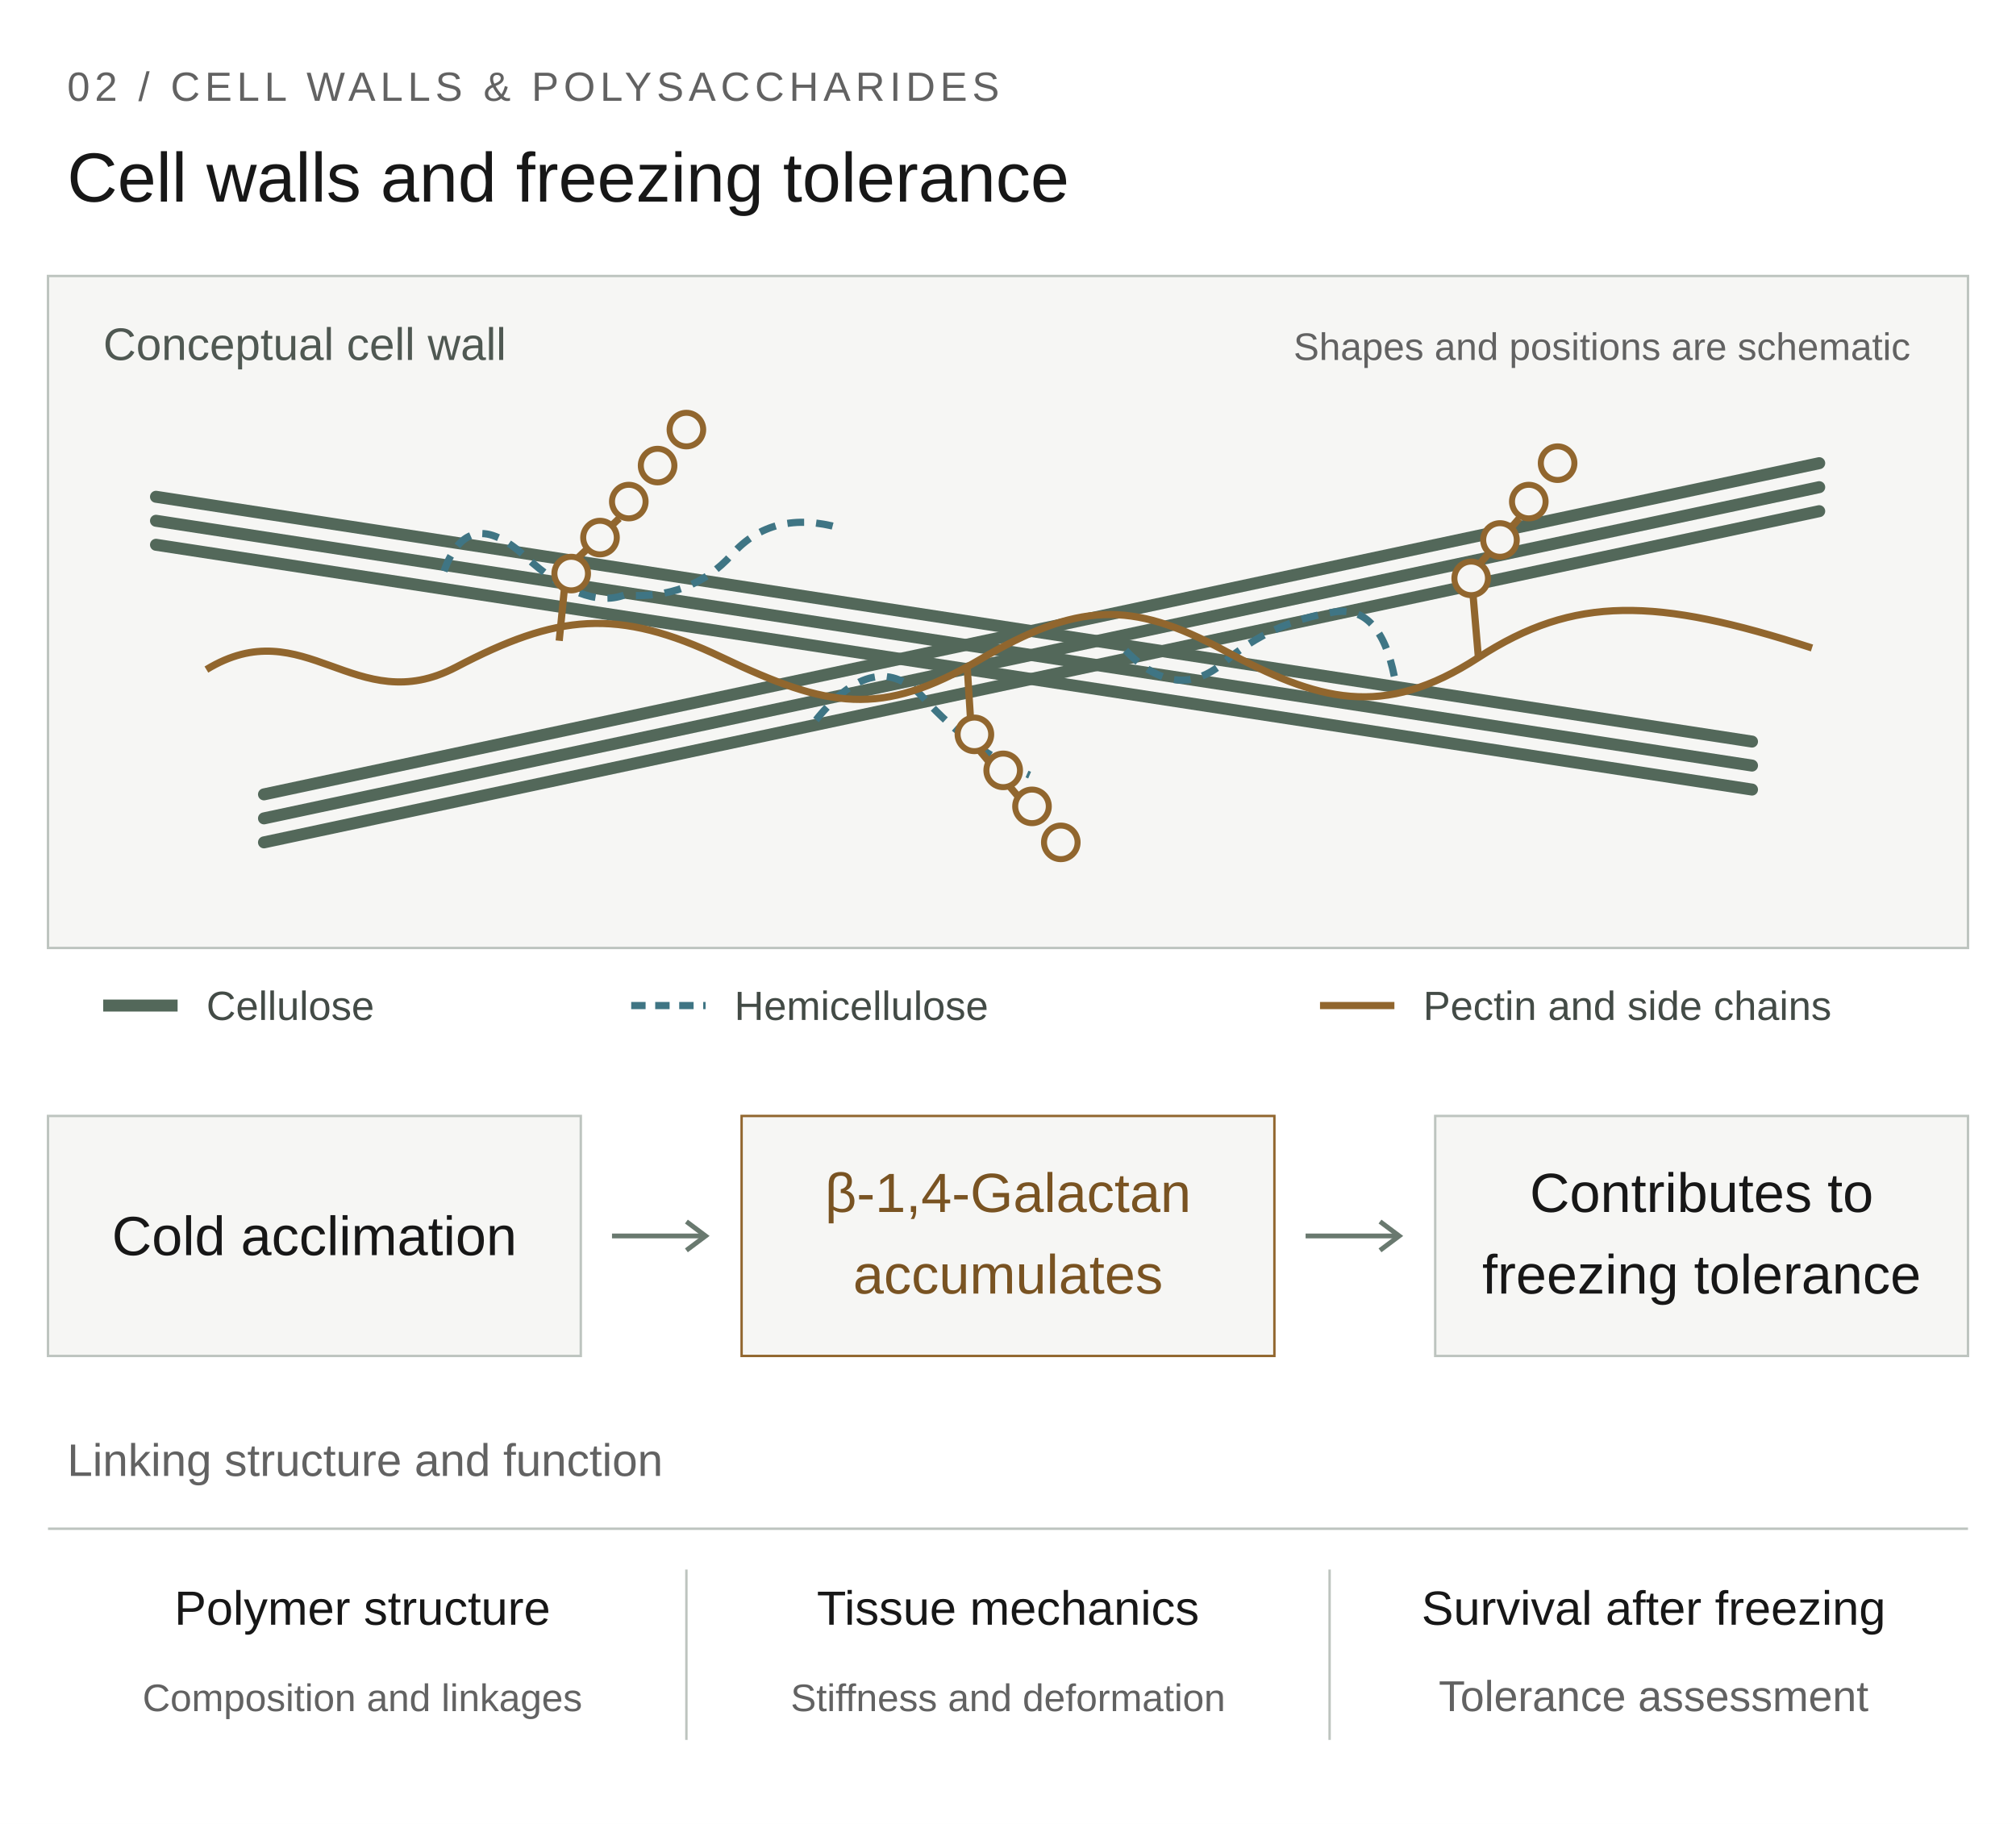
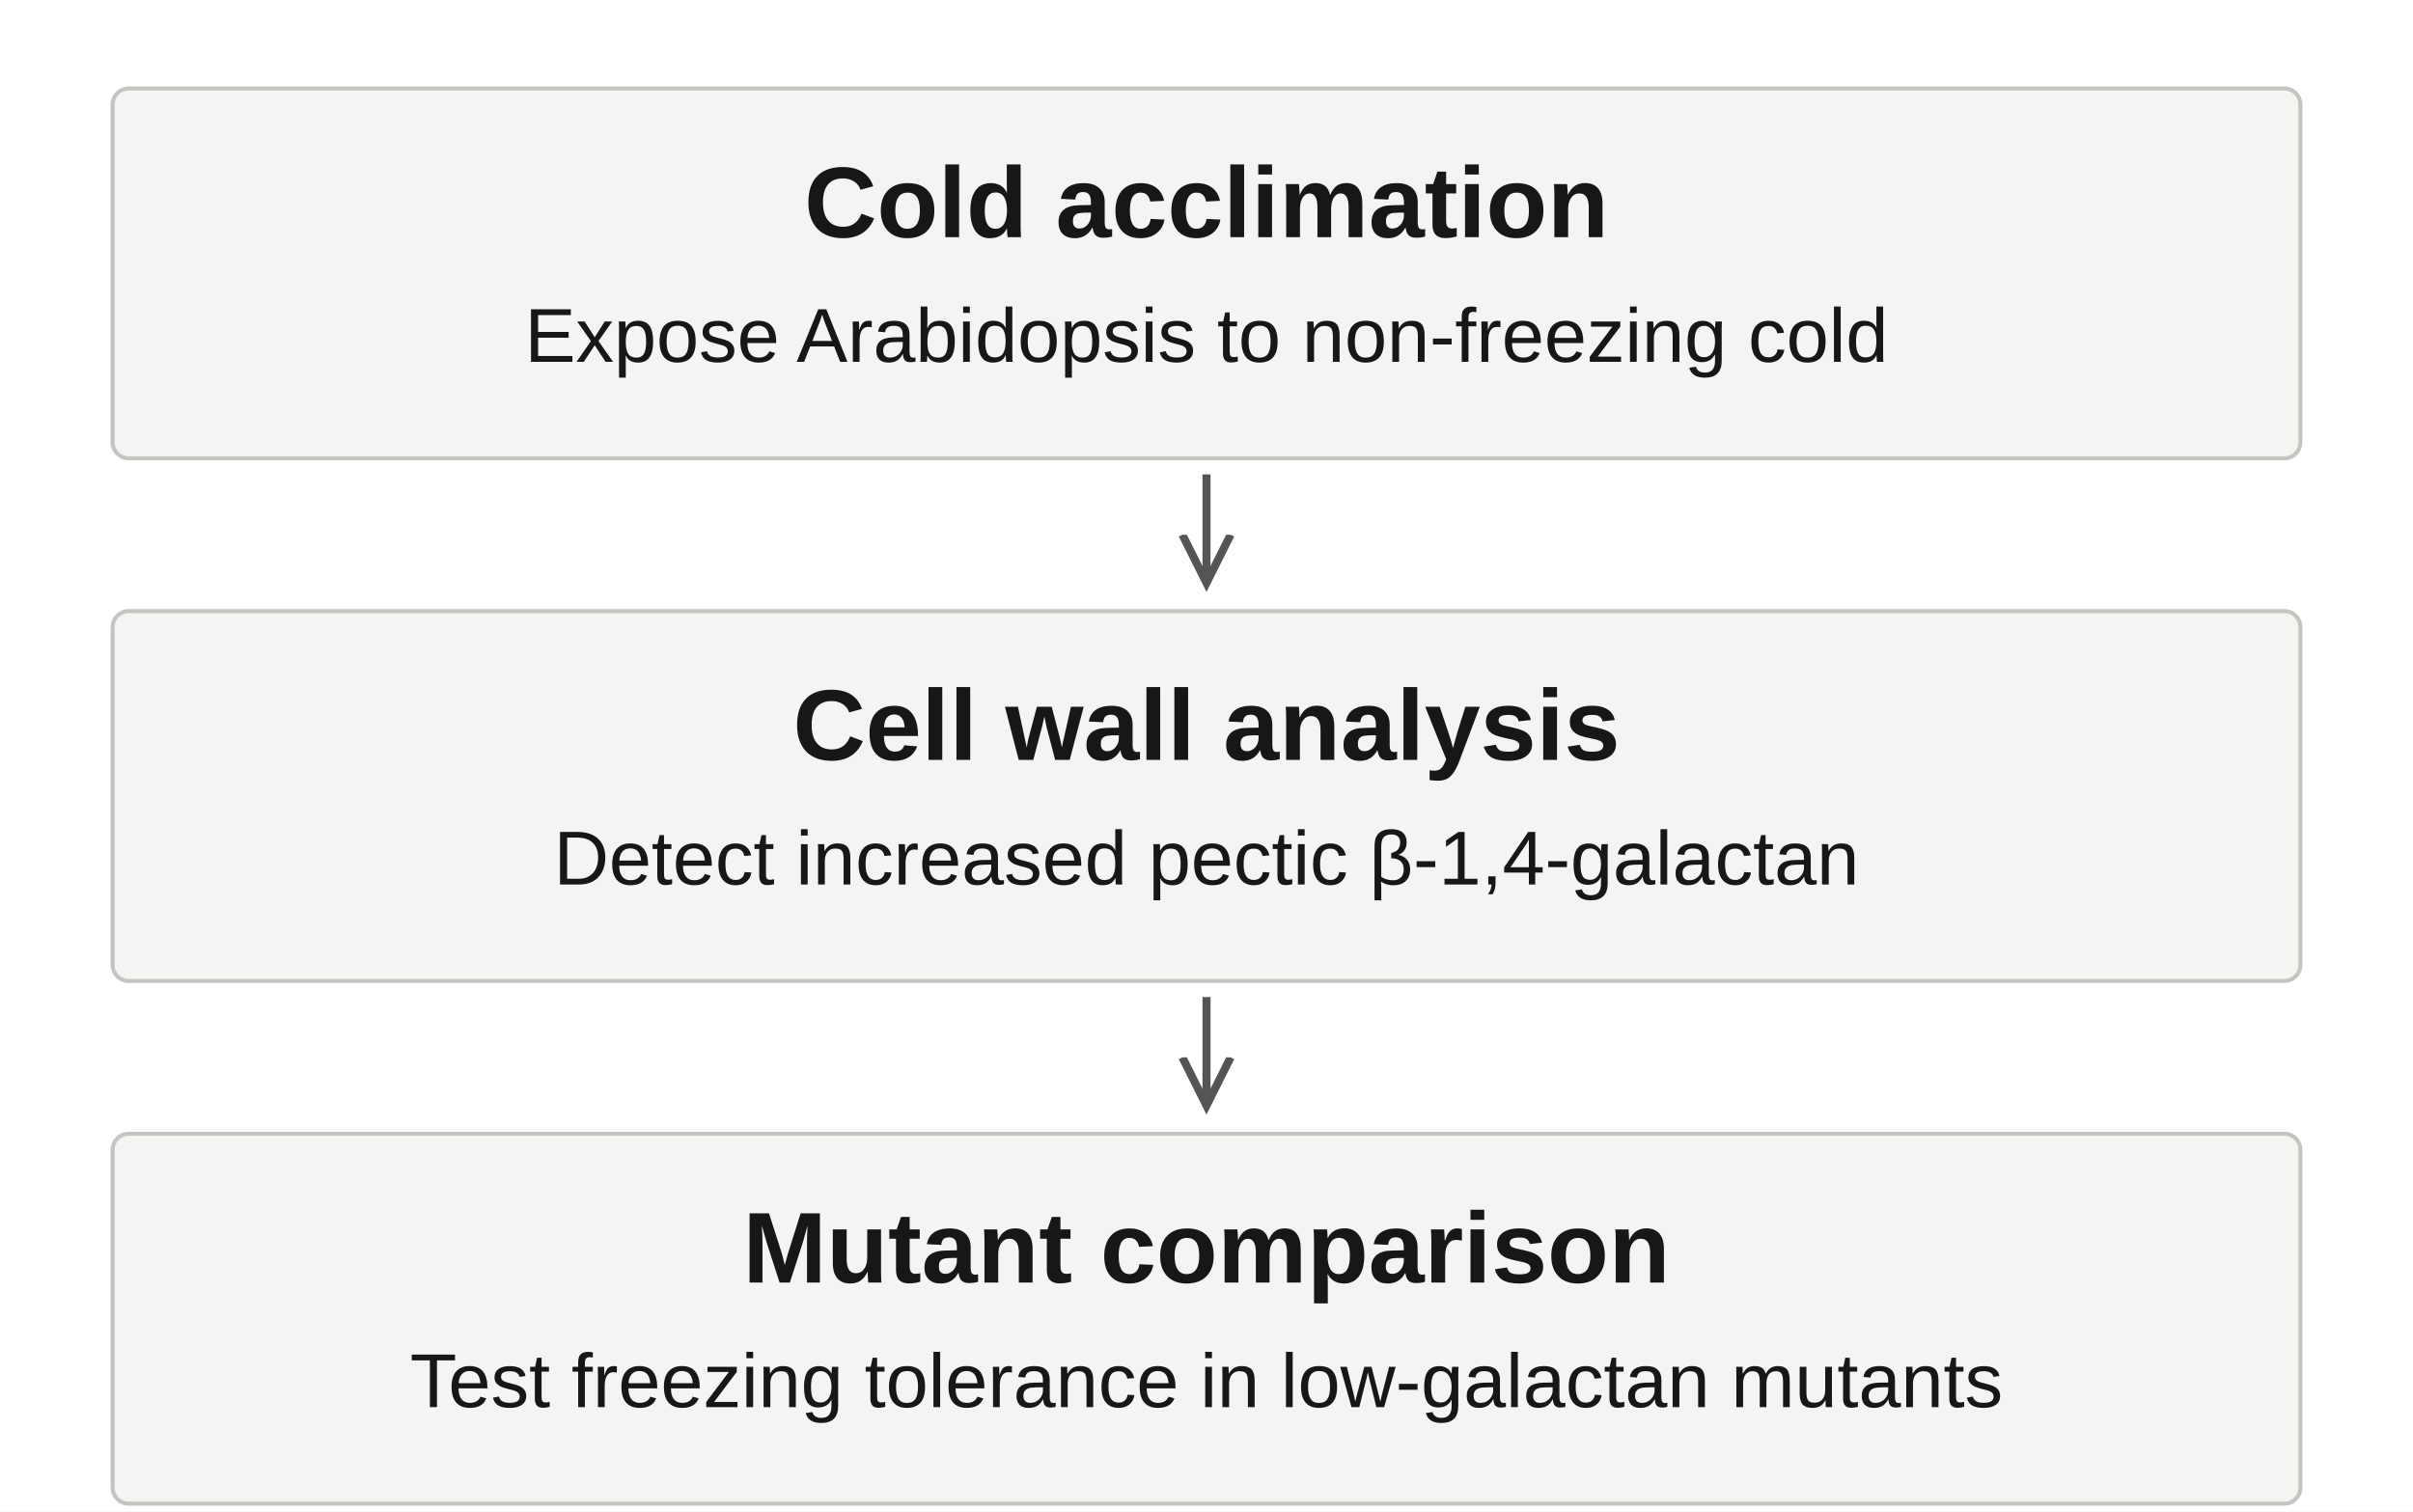
- <svg xmlns="http://www.w3.org/2000/svg" width="840" height="760" viewBox="0 0 840 760" role="img" aria-labelledby="title desc">
+ <svg xmlns="http://www.w3.org/2000/svg" viewBox="0 0 600 376">
+   <rect width="600" height="376" fill="#fff" />
  <defs>
-     <marker id="arrow" viewBox="0 0 10 10" refX="8" refY="5" markerWidth="7" markerHeight="7" orient="auto-start-reverse">
-       <path d="M1 1L9 5L1 9" fill="none" stroke="#69796f" stroke-width="1.5" />
+     <marker id="arrow" markerWidth="8" markerHeight="8" refX="6" refY="4" orient="auto">
+       <path d="M0 1L6 4L0 7" fill="none" stroke="#555" />
    </marker>
  </defs>
-   <rect width="840" height="760" fill="#ffffff" />
-   <g font-family="Arial, Hiragino Kaku Gothic ProN, Yu Gothic, sans-serif" fill="#171717">
-     <text x="28" y="42" font-size="17" letter-spacing="2" fill="#626262">02 / CELL WALLS &amp; POLYSACCHARIDES</text>
-     <text x="28" y="84" font-size="29">Cell walls and freezing tolerance</text>
-     <rect x="20" y="115" width="800" height="280" fill="#f6f6f4" stroke="#bdc4bf" />
-     <text x="43" y="150" font-size="19" fill="#4f5852">Conceptual cell wall</text>
-     <text x="796" y="150" font-size="16" fill="#626262" text-anchor="end">Shapes and positions are schematic</text>
-     <g stroke="#53685a" stroke-width="5" stroke-linecap="round">
-       <path d="M65 207L730 309M65 217L730 319M65 227L730 329" />
-       <path d="M110 331L758 193M110 341L758 203M110 351L758 213" />
-     </g>
-     <g stroke="#3f7584" stroke-width="3" fill="none" stroke-dasharray="7 5">
-       <path d="M185 238Q195 210 219 232T260 248Q288 250 305 231T350 220" />
-       <path d="M469 271Q490 293 510 276T556 255Q575 252 581 282" />
-       <path d="M340 300Q365 269 385 291T429 323" />
-     </g>
-     <g stroke="#91662e" stroke-width="3" fill="none">
-       <path d="M86 279C127 254 148 300 190 278S257 253 301 274S367 299 408 275S471 250 510 271S576 300 616 274S690 249 755 270" />
-       <path d="M233 267L236 237L258 216M403 278L405 309L426 334M616 274L613 239L633 216" />
-     </g>
-     <g fill="#f6f6f4" stroke="#91662e" stroke-width="2.5">
-       <circle cx="238" cy="239" r="7" />
-       <circle cx="250" cy="224" r="7" />
-       <circle cx="262" cy="209" r="7" />
-       <circle cx="274" cy="194" r="7" />
-       <circle cx="286" cy="179" r="7" />
-       <circle cx="406" cy="306" r="7" />
-       <circle cx="418" cy="321" r="7" />
-       <circle cx="430" cy="336" r="7" />
-       <circle cx="442" cy="351" r="7" />
-       <circle cx="613" cy="241" r="7" />
-       <circle cx="625" cy="225" r="7" />
-       <circle cx="637" cy="209" r="7" />
-       <circle cx="649" cy="193" r="7" />
-     </g>
-     <g font-size="17" fill="#434b46">
-       <path d="M43 419H74" stroke="#53685a" stroke-width="5" />
-       <text x="86" y="425">Cellulose</text>
-       <path d="M263 419H294" stroke="#3f7584" stroke-width="3" stroke-dasharray="6 4" />
-       <text x="306" y="425">Hemicellulose</text>
-       <path d="M550 419H581" stroke="#91662e" stroke-width="3" />
-       <text x="593" y="425">Pectin and side chains</text>
-     </g>
-     <g fill="#f6f6f4" stroke="#bdc4bf">
-       <rect x="20" y="465" width="222" height="100" />
-       <rect x="309" y="465" width="222" height="100" stroke="#91662e" />
-       <rect x="598" y="465" width="222" height="100" />
-     </g>
-     <g text-anchor="middle" font-size="23">
-       <text x="131" y="523" font-size="23">Cold acclimation</text>
-       <text x="420" y="505" fill="#795322">β-1,4-Galactan</text>
-       <text x="420" y="539" fill="#795322">accumulates</text>
-       <text x="709" y="505">Contributes to</text>
-       <text x="709" y="539">freezing tolerance</text>
-     </g>
-     <g stroke="#69796f" stroke-width="2">
-       <path d="M255 515H294" />
-       <path d="M544 515H583" />
-     </g>
-     <path d="M286 509L294 515L286 521M575 509L583 515L575 521" fill="none" stroke="#69796f" stroke-width="2" />
-     <text x="28" y="615" font-size="19" fill="#626262">Linking structure and function</text>
-     <path d="M20 637H820" stroke="#bdc4bf" />
-     <g text-anchor="middle">
-       <text x="151" y="677" font-size="20">Polymer structure</text>
-       <text x="420" y="677" font-size="20">Tissue mechanics</text>
-       <text x="689" y="677" font-size="20">Survival after freezing</text>
-       <text x="151" y="713" font-size="16" fill="#626262">Composition and linkages</text>
-       <text x="420" y="713" font-size="16" fill="#626262">Stiffness and deformation</text>
-       <text x="689" y="713" font-size="18" fill="#626262">Tolerance assessment</text>
-     </g>
-     <path d="M286 654V725M554 654V725" stroke="#bdc4bf" />
+   <g font-family="Arial, Hiragino Kaku Gothic ProN, sans-serif" fill="#171717">
+     <rect x="28" y="22" width="544" height="92" rx="4" fill="#f4f4f2" stroke="#c4c4c1" />
+     <text x="300.0" y="59" text-anchor="middle" font-size="25" font-weight="600">Cold acclimation</text>
+     <text x="300.0" y="90" text-anchor="middle" font-size="19" font-weight="400">Expose Arabidopsis to non-freezing cold</text>
+     <path d="M300 118L300 145" fill="none" stroke="#555" stroke-width="2" marker-end="url(#arrow)" />
+     <rect x="28" y="152" width="544" height="92" rx="4" fill="#f4f4f2" stroke="#c4c4c1" />
+     <text x="300.0" y="189" text-anchor="middle" font-size="25" font-weight="600">Cell wall analysis</text>
+     <text x="300.0" y="220" text-anchor="middle" font-size="19" font-weight="400">Detect increased pectic β-1,4-galactan</text>
+     <path d="M300 248L300 275" fill="none" stroke="#555" stroke-width="2" marker-end="url(#arrow)" />
+     <rect x="28" y="282" width="544" height="92" rx="4" fill="#f4f4f2" stroke="#c4c4c1" />
+     <text x="300.0" y="319" text-anchor="middle" font-size="25" font-weight="600">Mutant comparison</text>
+     <text x="300.0" y="350" text-anchor="middle" font-size="19" font-weight="400">Test freezing tolerance in low-galactan mutants</text>
  </g>
</svg>
